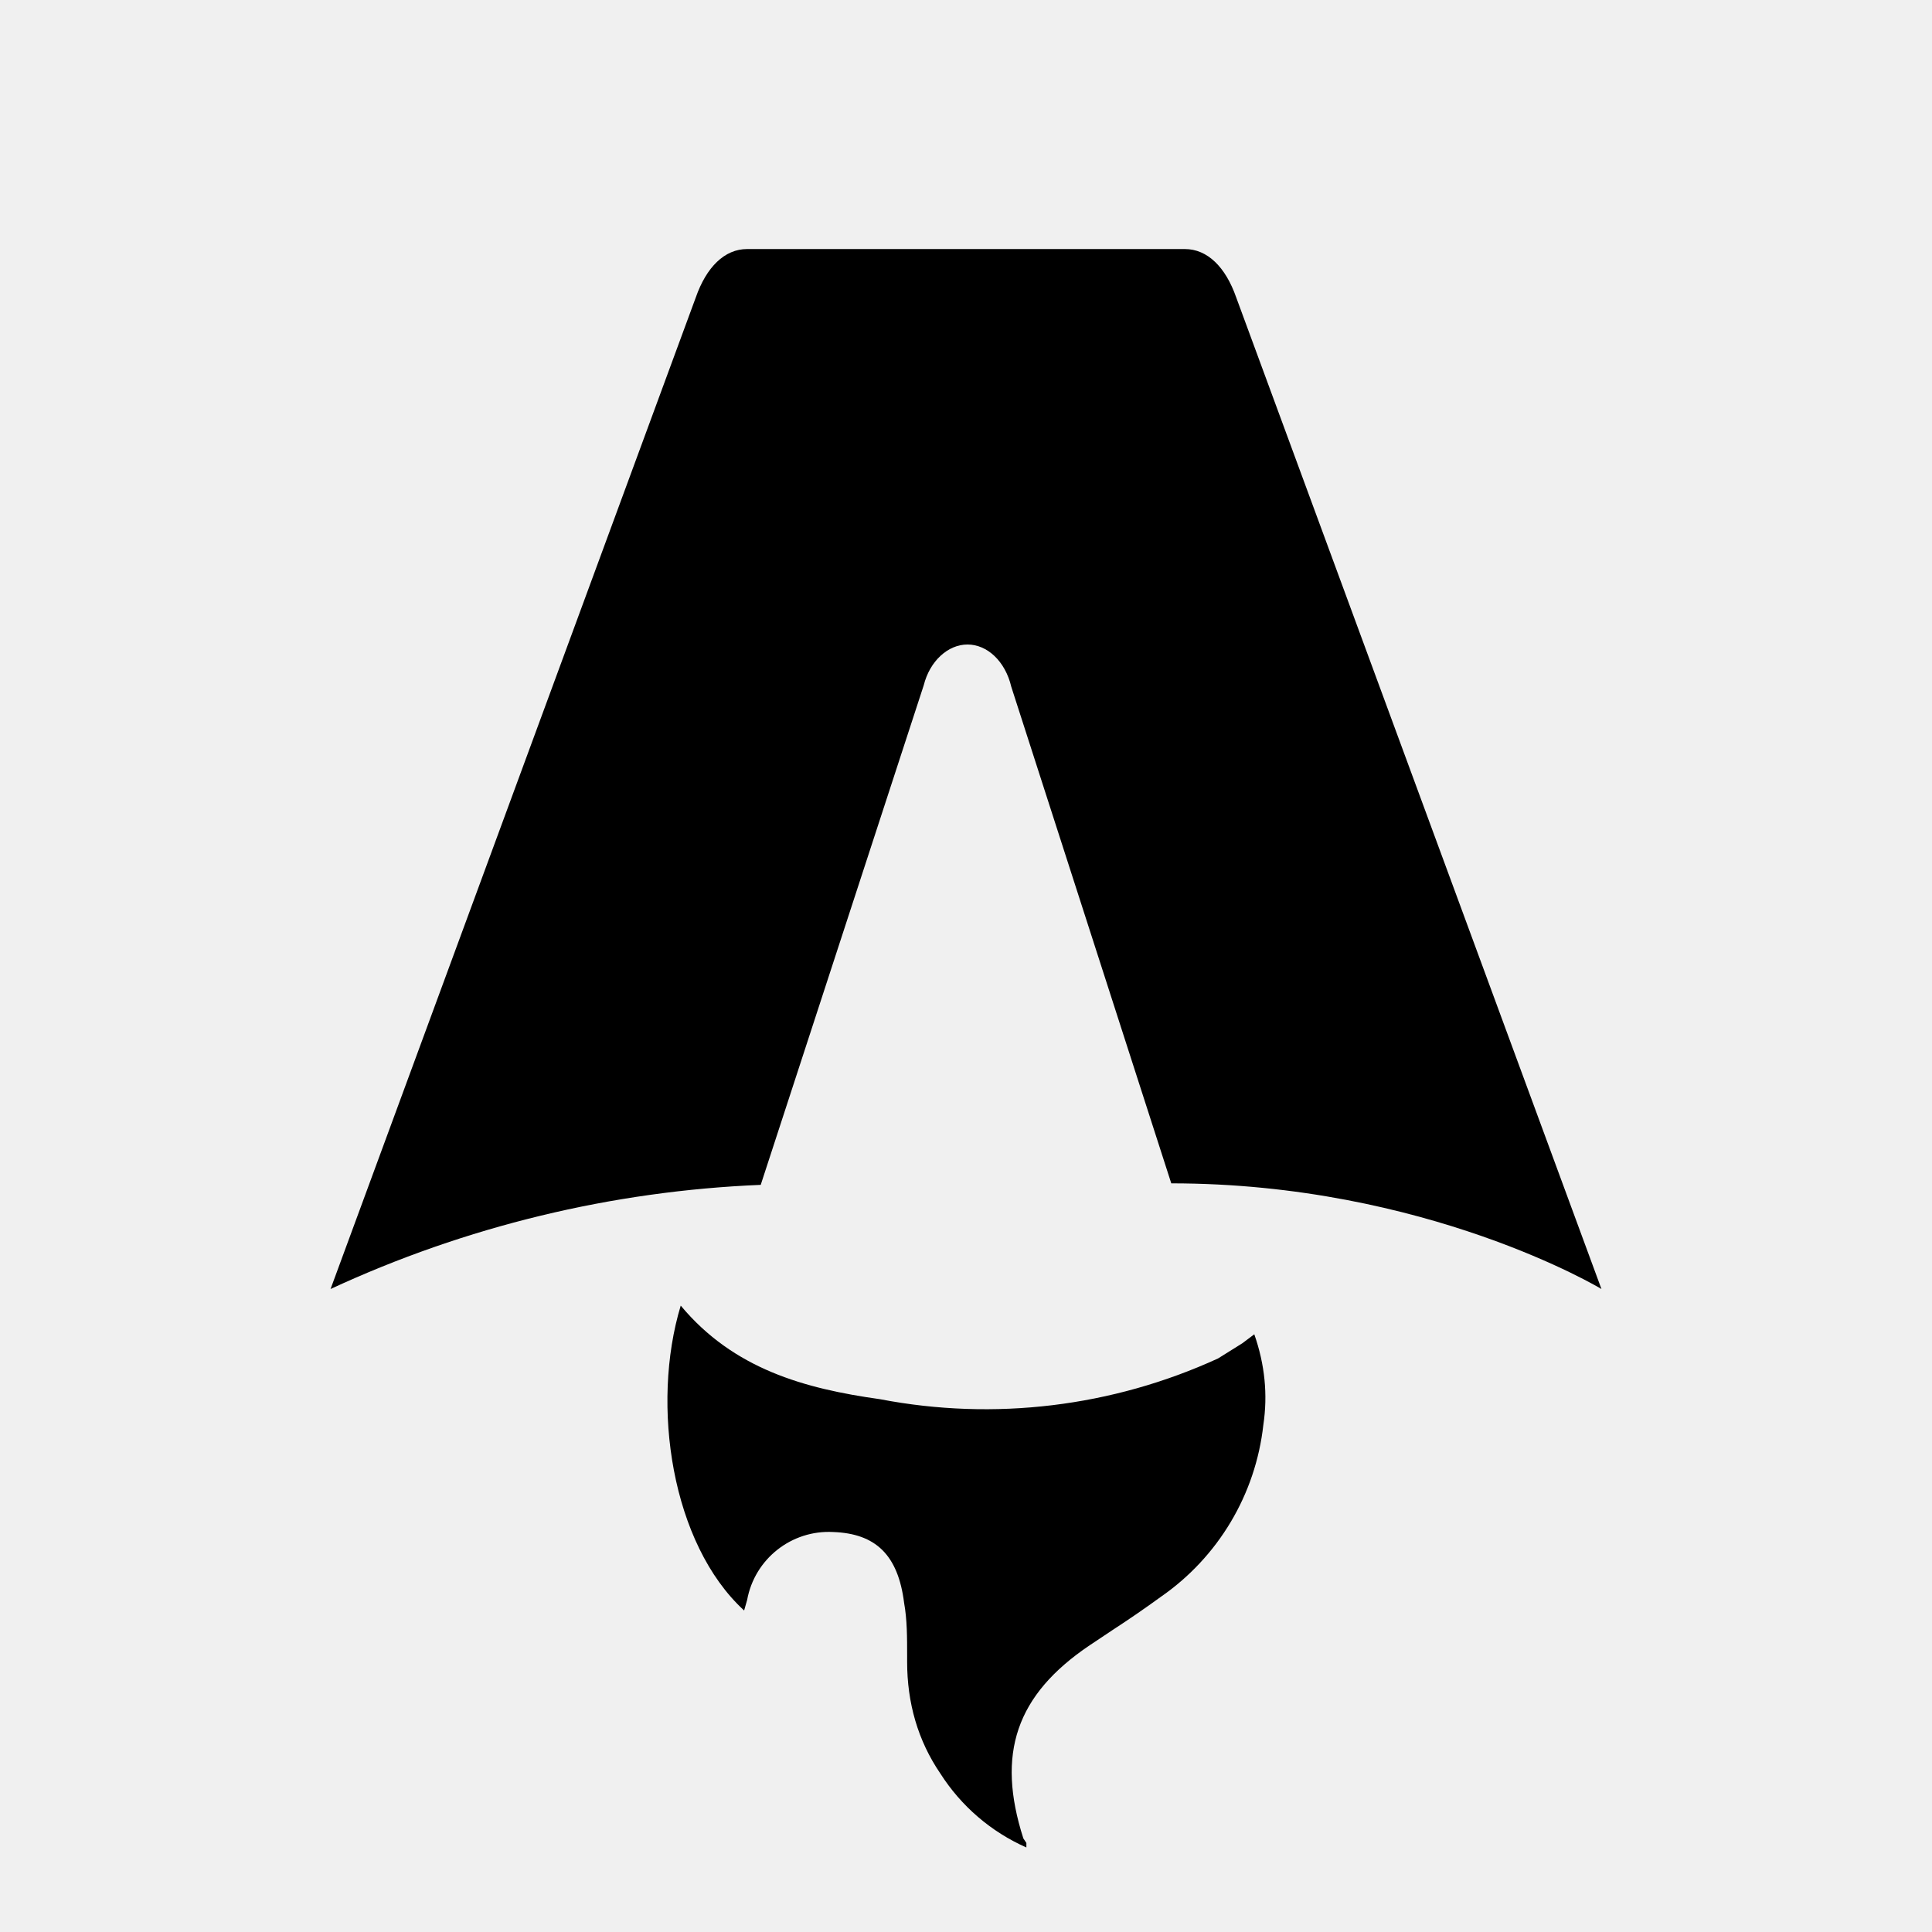
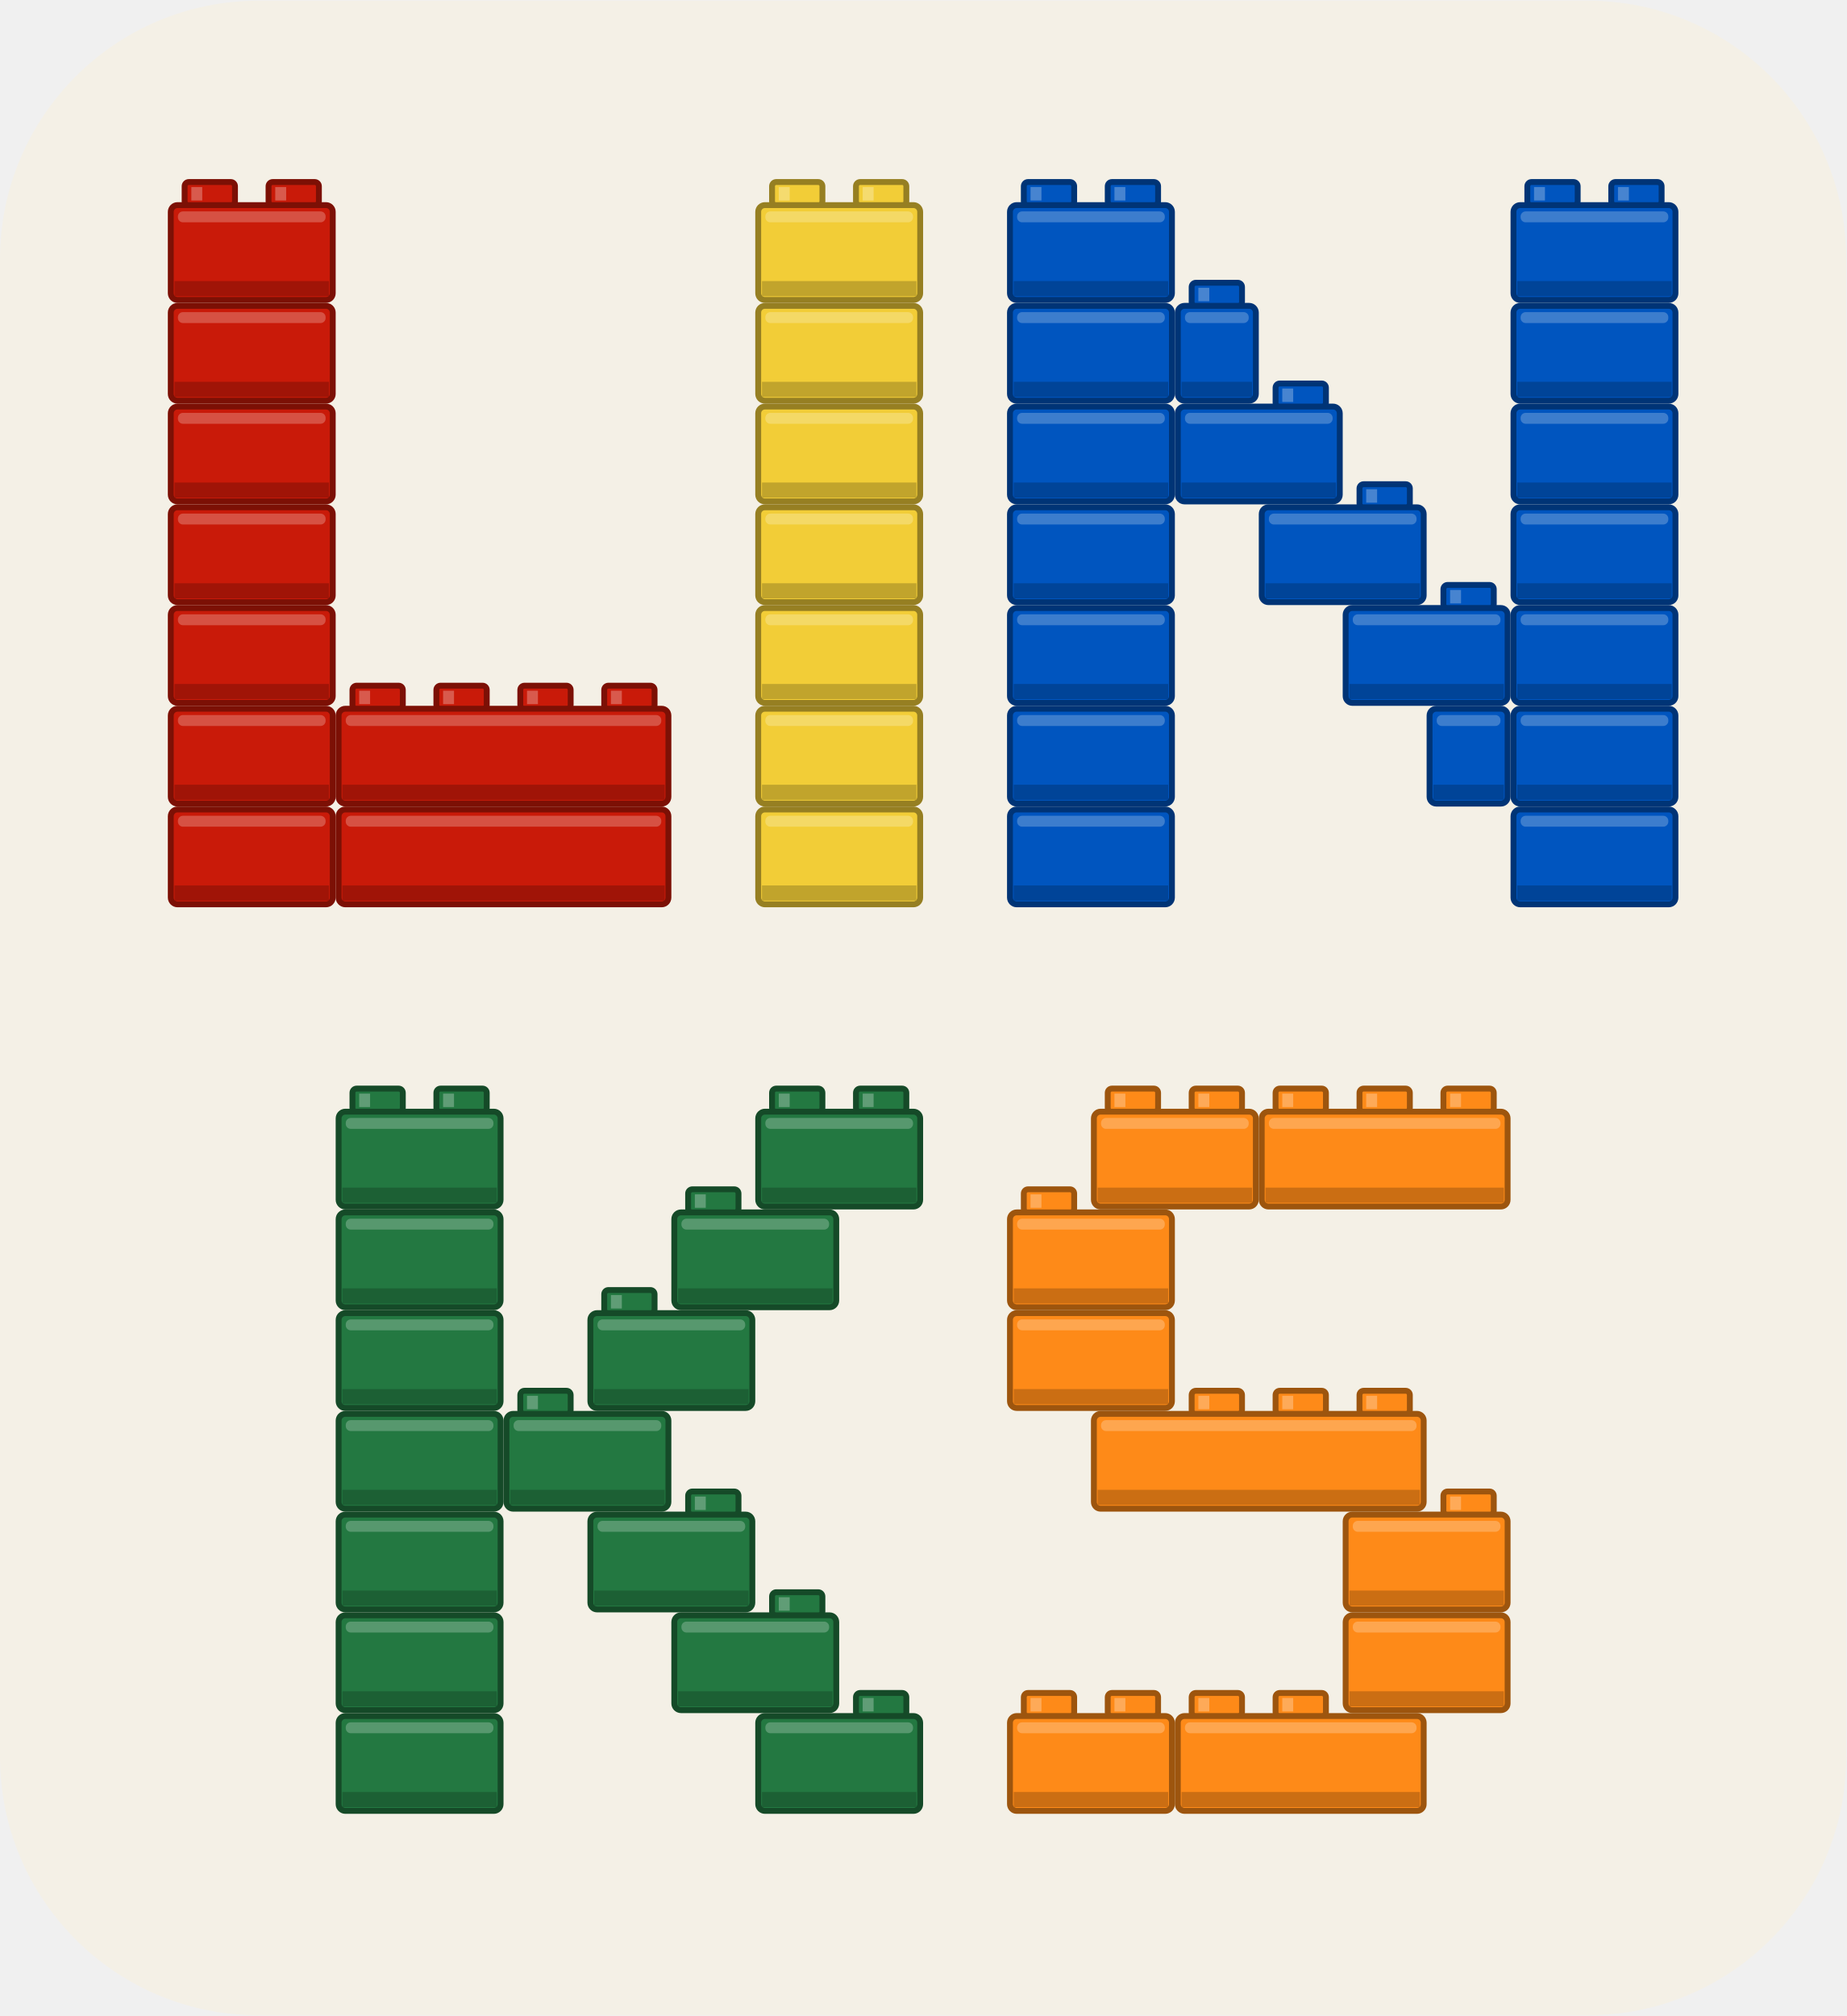
- <svg xmlns="http://www.w3.org/2000/svg" fill="none" viewBox="0 0 128 128">
-   <path d="M50.4 78.5a75.1 75.1 0 0 0-28.5 6.9l24.2-65.7c.7-2 1.9-3.2 3.4-3.2h29c1.5 0 2.7 1.2 3.4 3.2l24.2 65.7s-11.6-7-28.5-7L67 45.5c-.4-1.7-1.6-2.8-2.9-2.8-1.3 0-2.5 1.1-2.9 2.7L50.4 78.5Zm-1.1 28.2Zm-4.2-20.2c-2 6.6-.6 15.8 4.2 20.2a17.5 17.5 0 0 1 .2-.7 5.5 5.5 0 0 1 5.7-4.5c2.8.1 4.3 1.5 4.7 4.7.2 1.1.2 2.3.2 3.5v.4c0 2.7.7 5.2 2.2 7.4a13 13 0 0 0 5.7 4.9v-.3l-.2-.3c-1.8-5.6-.5-9.5 4.4-12.8l1.5-1a73 73 0 0 0 3.2-2.2 16 16 0 0 0 6.8-11.4c.3-2 .1-4-.6-6l-.8.6-1.6 1a37 37 0 0 1-22.4 2.7c-5-.7-9.7-2-13.2-6.2Z" />
-   <style>
-         path { fill: #000; }
-         @media (prefers-color-scheme: dark) {
-             path { fill: #FFF; }
-         }
-     </style>
+ <svg xmlns="http://www.w3.org/2000/svg" viewBox="0 0 220 240" width="469" height="512">
+   <rect width="220" height="240" rx="30.8" fill="#F4F0E6" />
+   <rect x="22.00" y="21.60" width="6.0" height="2.8" rx="0.5" fill="#C91A09" stroke="#7C1005" stroke-width="0.7" />
+   <rect x="22.80" y="22.20" width="1.3" height="1.60" fill="#D85A4D" />
+   <rect x="32.00" y="21.60" width="6.0" height="2.8" rx="0.5" fill="#C91A09" stroke="#7C1005" stroke-width="0.7" />
+   <rect x="32.80" y="22.20" width="1.3" height="1.60" fill="#D85A4D" />
+   <rect x="20.35" y="24.35" width="19.30" height="11.30" rx="0.8" fill="#C91A09" stroke="#7C1005" stroke-width="0.7" />
+   <rect x="21.20" y="25.10" width="17.60" height="1.3" rx="0.6" fill="#D85A4D" opacity="0.85" />
+   <rect x="20.80" y="33.40" width="18.40" height="1.8" fill="#A01407" />
+   <rect x="92.00" y="21.60" width="6.0" height="2.8" rx="0.5" fill="#F2CD37" stroke="#967F22" stroke-width="0.7" />
+   <rect x="92.80" y="22.20" width="1.3" height="1.60" fill="#F5DB6F" />
+   <rect x="102.00" y="21.60" width="6.0" height="2.8" rx="0.5" fill="#F2CD37" stroke="#967F22" stroke-width="0.7" />
+   <rect x="102.80" y="22.20" width="1.3" height="1.60" fill="#F5DB6F" />
+   <rect x="90.35" y="24.35" width="19.30" height="11.30" rx="0.8" fill="#F2CD37" stroke="#967F22" stroke-width="0.7" />
+   <rect x="91.20" y="25.10" width="17.60" height="1.3" rx="0.6" fill="#F5DB6F" opacity="0.85" />
+   <rect x="90.80" y="33.40" width="18.40" height="1.8" fill="#C1A42C" />
+   <rect x="122.00" y="21.60" width="6.0" height="2.8" rx="0.5" fill="#0055BF" stroke="#003476" stroke-width="0.7" />
+   <rect x="122.80" y="22.20" width="1.3" height="1.60" fill="#4784D0" />
+   <rect x="132.00" y="21.60" width="6.0" height="2.8" rx="0.5" fill="#0055BF" stroke="#003476" stroke-width="0.7" />
+   <rect x="132.80" y="22.20" width="1.3" height="1.60" fill="#4784D0" />
+   <rect x="120.35" y="24.35" width="19.30" height="11.30" rx="0.8" fill="#0055BF" stroke="#003476" stroke-width="0.7" />
+   <rect x="121.20" y="25.10" width="17.60" height="1.3" rx="0.6" fill="#4784D0" opacity="0.85" />
+   <rect x="120.80" y="33.40" width="18.40" height="1.8" fill="#004498" />
+   <rect x="182.00" y="21.60" width="6.0" height="2.8" rx="0.5" fill="#0055BF" stroke="#003476" stroke-width="0.7" />
+   <rect x="182.80" y="22.20" width="1.3" height="1.60" fill="#4784D0" />
+   <rect x="192.00" y="21.60" width="6.0" height="2.8" rx="0.5" fill="#0055BF" stroke="#003476" stroke-width="0.7" />
+   <rect x="192.80" y="22.20" width="1.3" height="1.60" fill="#4784D0" />
+   <rect x="180.35" y="24.35" width="19.30" height="11.30" rx="0.8" fill="#0055BF" stroke="#003476" stroke-width="0.7" />
+   <rect x="181.20" y="25.10" width="17.60" height="1.3" rx="0.6" fill="#4784D0" opacity="0.85" />
+   <rect x="180.80" y="33.40" width="18.40" height="1.8" fill="#004498" />
+   <rect x="20.35" y="36.35" width="19.30" height="11.30" rx="0.8" fill="#C91A09" stroke="#7C1005" stroke-width="0.7" />
+   <rect x="21.20" y="37.10" width="17.60" height="1.3" rx="0.6" fill="#D85A4D" opacity="0.85" />
+   <rect x="20.80" y="45.40" width="18.40" height="1.8" fill="#A01407" />
+   <rect x="90.35" y="36.35" width="19.30" height="11.30" rx="0.8" fill="#F2CD37" stroke="#967F22" stroke-width="0.7" />
+   <rect x="91.20" y="37.10" width="17.60" height="1.3" rx="0.6" fill="#F5DB6F" opacity="0.85" />
+   <rect x="90.80" y="45.40" width="18.40" height="1.8" fill="#C1A42C" />
+   <rect x="120.35" y="36.35" width="19.30" height="11.30" rx="0.8" fill="#0055BF" stroke="#003476" stroke-width="0.7" />
+   <rect x="121.20" y="37.10" width="17.60" height="1.3" rx="0.6" fill="#4784D0" opacity="0.85" />
+   <rect x="120.80" y="45.40" width="18.40" height="1.8" fill="#004498" />
+   <rect x="142.00" y="33.60" width="6.0" height="2.8" rx="0.5" fill="#0055BF" stroke="#003476" stroke-width="0.7" />
+   <rect x="142.80" y="34.20" width="1.3" height="1.60" fill="#4784D0" />
+   <rect x="140.35" y="36.35" width="9.30" height="11.30" rx="0.8" fill="#0055BF" stroke="#003476" stroke-width="0.7" />
+   <rect x="141.20" y="37.10" width="7.60" height="1.3" rx="0.6" fill="#4784D0" opacity="0.85" />
+   <rect x="140.80" y="45.40" width="8.40" height="1.8" fill="#004498" />
+   <rect x="180.35" y="36.35" width="19.30" height="11.30" rx="0.8" fill="#0055BF" stroke="#003476" stroke-width="0.7" />
+   <rect x="181.20" y="37.10" width="17.60" height="1.3" rx="0.6" fill="#4784D0" opacity="0.85" />
+   <rect x="180.80" y="45.40" width="18.40" height="1.8" fill="#004498" />
+   <rect x="20.35" y="48.35" width="19.30" height="11.30" rx="0.8" fill="#C91A09" stroke="#7C1005" stroke-width="0.7" />
+   <rect x="21.20" y="49.10" width="17.60" height="1.3" rx="0.6" fill="#D85A4D" opacity="0.85" />
+   <rect x="20.80" y="57.40" width="18.40" height="1.8" fill="#A01407" />
+   <rect x="90.35" y="48.35" width="19.30" height="11.30" rx="0.8" fill="#F2CD37" stroke="#967F22" stroke-width="0.7" />
+   <rect x="91.20" y="49.10" width="17.60" height="1.3" rx="0.6" fill="#F5DB6F" opacity="0.85" />
+   <rect x="90.80" y="57.40" width="18.40" height="1.8" fill="#C1A42C" />
+   <rect x="120.35" y="48.35" width="19.30" height="11.30" rx="0.8" fill="#0055BF" stroke="#003476" stroke-width="0.7" />
+   <rect x="121.20" y="49.10" width="17.60" height="1.3" rx="0.6" fill="#4784D0" opacity="0.85" />
+   <rect x="120.80" y="57.40" width="18.40" height="1.8" fill="#004498" />
+   <rect x="152.00" y="45.60" width="6.0" height="2.8" rx="0.5" fill="#0055BF" stroke="#003476" stroke-width="0.7" />
+   <rect x="152.80" y="46.20" width="1.3" height="1.60" fill="#4784D0" />
+   <rect x="140.35" y="48.35" width="19.30" height="11.30" rx="0.8" fill="#0055BF" stroke="#003476" stroke-width="0.7" />
+   <rect x="141.20" y="49.10" width="17.60" height="1.3" rx="0.6" fill="#4784D0" opacity="0.85" />
+   <rect x="140.80" y="57.40" width="18.40" height="1.8" fill="#004498" />
+   <rect x="180.35" y="48.35" width="19.30" height="11.30" rx="0.8" fill="#0055BF" stroke="#003476" stroke-width="0.7" />
+   <rect x="181.20" y="49.10" width="17.60" height="1.3" rx="0.6" fill="#4784D0" opacity="0.85" />
+   <rect x="180.80" y="57.40" width="18.40" height="1.8" fill="#004498" />
+   <rect x="20.35" y="60.35" width="19.30" height="11.30" rx="0.8" fill="#C91A09" stroke="#7C1005" stroke-width="0.7" />
+   <rect x="21.20" y="61.10" width="17.60" height="1.3" rx="0.6" fill="#D85A4D" opacity="0.85" />
+   <rect x="20.80" y="69.40" width="18.40" height="1.8" fill="#A01407" />
+   <rect x="90.35" y="60.35" width="19.30" height="11.30" rx="0.8" fill="#F2CD37" stroke="#967F22" stroke-width="0.7" />
+   <rect x="91.20" y="61.10" width="17.60" height="1.3" rx="0.6" fill="#F5DB6F" opacity="0.85" />
+   <rect x="90.80" y="69.40" width="18.40" height="1.8" fill="#C1A42C" />
+   <rect x="120.35" y="60.35" width="19.30" height="11.30" rx="0.8" fill="#0055BF" stroke="#003476" stroke-width="0.7" />
+   <rect x="121.20" y="61.10" width="17.60" height="1.3" rx="0.6" fill="#4784D0" opacity="0.85" />
+   <rect x="120.80" y="69.40" width="18.40" height="1.8" fill="#004498" />
+   <rect x="162.00" y="57.60" width="6.0" height="2.8" rx="0.5" fill="#0055BF" stroke="#003476" stroke-width="0.7" />
+   <rect x="162.80" y="58.20" width="1.3" height="1.60" fill="#4784D0" />
+   <rect x="150.35" y="60.35" width="19.30" height="11.30" rx="0.8" fill="#0055BF" stroke="#003476" stroke-width="0.7" />
+   <rect x="151.20" y="61.10" width="17.60" height="1.3" rx="0.6" fill="#4784D0" opacity="0.85" />
+   <rect x="150.80" y="69.40" width="18.40" height="1.8" fill="#004498" />
+   <rect x="180.35" y="60.35" width="19.30" height="11.30" rx="0.8" fill="#0055BF" stroke="#003476" stroke-width="0.7" />
+   <rect x="181.20" y="61.10" width="17.60" height="1.3" rx="0.6" fill="#4784D0" opacity="0.85" />
+   <rect x="180.80" y="69.40" width="18.40" height="1.8" fill="#004498" />
+   <rect x="20.35" y="72.35" width="19.30" height="11.30" rx="0.8" fill="#C91A09" stroke="#7C1005" stroke-width="0.7" />
+   <rect x="21.20" y="73.10" width="17.60" height="1.3" rx="0.6" fill="#D85A4D" opacity="0.85" />
+   <rect x="20.80" y="81.40" width="18.40" height="1.8" fill="#A01407" />
+   <rect x="90.35" y="72.35" width="19.30" height="11.30" rx="0.8" fill="#F2CD37" stroke="#967F22" stroke-width="0.7" />
+   <rect x="91.20" y="73.10" width="17.60" height="1.3" rx="0.6" fill="#F5DB6F" opacity="0.85" />
+   <rect x="90.80" y="81.40" width="18.40" height="1.8" fill="#C1A42C" />
+   <rect x="120.35" y="72.35" width="19.30" height="11.30" rx="0.8" fill="#0055BF" stroke="#003476" stroke-width="0.7" />
+   <rect x="121.20" y="73.10" width="17.60" height="1.3" rx="0.6" fill="#4784D0" opacity="0.85" />
+   <rect x="120.80" y="81.40" width="18.40" height="1.8" fill="#004498" />
+   <rect x="172.00" y="69.60" width="6.0" height="2.8" rx="0.5" fill="#0055BF" stroke="#003476" stroke-width="0.7" />
+   <rect x="172.80" y="70.20" width="1.3" height="1.60" fill="#4784D0" />
+   <rect x="160.35" y="72.35" width="19.30" height="11.30" rx="0.8" fill="#0055BF" stroke="#003476" stroke-width="0.7" />
+   <rect x="161.20" y="73.10" width="17.60" height="1.3" rx="0.6" fill="#4784D0" opacity="0.85" />
+   <rect x="160.80" y="81.40" width="18.40" height="1.8" fill="#004498" />
+   <rect x="180.35" y="72.35" width="19.30" height="11.30" rx="0.8" fill="#0055BF" stroke="#003476" stroke-width="0.7" />
+   <rect x="181.20" y="73.10" width="17.60" height="1.3" rx="0.6" fill="#4784D0" opacity="0.85" />
+   <rect x="180.80" y="81.40" width="18.40" height="1.8" fill="#004498" />
+   <rect x="20.35" y="84.35" width="19.30" height="11.30" rx="0.8" fill="#C91A09" stroke="#7C1005" stroke-width="0.7" />
+   <rect x="21.20" y="85.10" width="17.60" height="1.3" rx="0.6" fill="#D85A4D" opacity="0.85" />
+   <rect x="20.80" y="93.40" width="18.40" height="1.8" fill="#A01407" />
+   <rect x="42.00" y="81.60" width="6.0" height="2.8" rx="0.5" fill="#C91A09" stroke="#7C1005" stroke-width="0.7" />
+   <rect x="42.80" y="82.20" width="1.3" height="1.60" fill="#D85A4D" />
+   <rect x="52.00" y="81.60" width="6.0" height="2.8" rx="0.5" fill="#C91A09" stroke="#7C1005" stroke-width="0.7" />
+   <rect x="52.80" y="82.20" width="1.3" height="1.60" fill="#D85A4D" />
+   <rect x="62.00" y="81.60" width="6.0" height="2.8" rx="0.5" fill="#C91A09" stroke="#7C1005" stroke-width="0.7" />
+   <rect x="62.80" y="82.20" width="1.3" height="1.60" fill="#D85A4D" />
+   <rect x="72.00" y="81.60" width="6.0" height="2.8" rx="0.5" fill="#C91A09" stroke="#7C1005" stroke-width="0.7" />
+   <rect x="72.80" y="82.20" width="1.3" height="1.60" fill="#D85A4D" />
+   <rect x="40.35" y="84.35" width="39.30" height="11.30" rx="0.8" fill="#C91A09" stroke="#7C1005" stroke-width="0.7" />
+   <rect x="41.20" y="85.10" width="37.60" height="1.3" rx="0.6" fill="#D85A4D" opacity="0.85" />
+   <rect x="40.80" y="93.40" width="38.40" height="1.8" fill="#A01407" />
+   <rect x="90.35" y="84.35" width="19.30" height="11.30" rx="0.8" fill="#F2CD37" stroke="#967F22" stroke-width="0.7" />
+   <rect x="91.20" y="85.10" width="17.60" height="1.3" rx="0.6" fill="#F5DB6F" opacity="0.85" />
+   <rect x="90.80" y="93.40" width="18.40" height="1.8" fill="#C1A42C" />
+   <rect x="120.35" y="84.35" width="19.30" height="11.30" rx="0.8" fill="#0055BF" stroke="#003476" stroke-width="0.7" />
+   <rect x="121.20" y="85.10" width="17.60" height="1.3" rx="0.6" fill="#4784D0" opacity="0.85" />
+   <rect x="120.80" y="93.40" width="18.40" height="1.8" fill="#004498" />
+   <rect x="170.35" y="84.35" width="9.30" height="11.30" rx="0.8" fill="#0055BF" stroke="#003476" stroke-width="0.7" />
+   <rect x="171.20" y="85.10" width="7.60" height="1.3" rx="0.6" fill="#4784D0" opacity="0.85" />
+   <rect x="170.80" y="93.40" width="8.40" height="1.8" fill="#004498" />
+   <rect x="180.35" y="84.35" width="19.30" height="11.30" rx="0.8" fill="#0055BF" stroke="#003476" stroke-width="0.7" />
+   <rect x="181.20" y="85.10" width="17.60" height="1.3" rx="0.6" fill="#4784D0" opacity="0.85" />
+   <rect x="180.80" y="93.40" width="18.40" height="1.8" fill="#004498" />
+   <rect x="20.35" y="96.35" width="19.30" height="11.30" rx="0.8" fill="#C91A09" stroke="#7C1005" stroke-width="0.7" />
+   <rect x="21.20" y="97.10" width="17.60" height="1.3" rx="0.6" fill="#D85A4D" opacity="0.85" />
+   <rect x="20.80" y="105.40" width="18.40" height="1.8" fill="#A01407" />
+   <rect x="40.35" y="96.35" width="39.30" height="11.30" rx="0.8" fill="#C91A09" stroke="#7C1005" stroke-width="0.7" />
+   <rect x="41.20" y="97.10" width="37.60" height="1.3" rx="0.6" fill="#D85A4D" opacity="0.85" />
+   <rect x="40.80" y="105.40" width="38.40" height="1.8" fill="#A01407" />
+   <rect x="90.35" y="96.35" width="19.30" height="11.30" rx="0.8" fill="#F2CD37" stroke="#967F22" stroke-width="0.7" />
+   <rect x="91.20" y="97.10" width="17.60" height="1.3" rx="0.6" fill="#F5DB6F" opacity="0.85" />
+   <rect x="90.80" y="105.40" width="18.40" height="1.8" fill="#C1A42C" />
+   <rect x="120.35" y="96.35" width="19.30" height="11.30" rx="0.8" fill="#0055BF" stroke="#003476" stroke-width="0.7" />
+   <rect x="121.20" y="97.10" width="17.60" height="1.3" rx="0.6" fill="#4784D0" opacity="0.85" />
+   <rect x="120.80" y="105.40" width="18.40" height="1.8" fill="#004498" />
+   <rect x="180.35" y="96.35" width="19.30" height="11.30" rx="0.8" fill="#0055BF" stroke="#003476" stroke-width="0.7" />
+   <rect x="181.20" y="97.10" width="17.60" height="1.3" rx="0.6" fill="#4784D0" opacity="0.85" />
+   <rect x="180.80" y="105.40" width="18.40" height="1.8" fill="#004498" />
+   <rect x="42.00" y="129.60" width="6.0" height="2.8" rx="0.5" fill="#237841" stroke="#154A28" stroke-width="0.7" />
+   <rect x="42.80" y="130.20" width="1.3" height="1.60" fill="#609D76" />
+   <rect x="52.00" y="129.60" width="6.0" height="2.8" rx="0.5" fill="#237841" stroke="#154A28" stroke-width="0.7" />
+   <rect x="52.80" y="130.20" width="1.3" height="1.60" fill="#609D76" />
+   <rect x="40.35" y="132.35" width="19.30" height="11.30" rx="0.8" fill="#237841" stroke="#154A28" stroke-width="0.7" />
+   <rect x="41.20" y="133.10" width="17.60" height="1.3" rx="0.6" fill="#609D76" opacity="0.85" />
+   <rect x="40.80" y="141.40" width="18.40" height="1.8" fill="#1C6034" />
+   <rect x="92.00" y="129.60" width="6.0" height="2.8" rx="0.5" fill="#237841" stroke="#154A28" stroke-width="0.7" />
+   <rect x="92.80" y="130.20" width="1.3" height="1.60" fill="#609D76" />
+   <rect x="102.00" y="129.60" width="6.0" height="2.8" rx="0.5" fill="#237841" stroke="#154A28" stroke-width="0.7" />
+   <rect x="102.80" y="130.20" width="1.3" height="1.60" fill="#609D76" />
+   <rect x="90.35" y="132.35" width="19.30" height="11.30" rx="0.8" fill="#237841" stroke="#154A28" stroke-width="0.7" />
+   <rect x="91.20" y="133.10" width="17.60" height="1.3" rx="0.6" fill="#609D76" opacity="0.85" />
+   <rect x="90.80" y="141.40" width="18.40" height="1.8" fill="#1C6034" />
+   <rect x="132.00" y="129.60" width="6.0" height="2.8" rx="0.5" fill="#FE8A18" stroke="#9D550E" stroke-width="0.7" />
+   <rect x="132.80" y="130.20" width="1.3" height="1.60" fill="#FEAA58" />
+   <rect x="142.00" y="129.60" width="6.0" height="2.8" rx="0.5" fill="#FE8A18" stroke="#9D550E" stroke-width="0.7" />
+   <rect x="142.80" y="130.20" width="1.3" height="1.60" fill="#FEAA58" />
+   <rect x="130.35" y="132.35" width="19.30" height="11.30" rx="0.8" fill="#FE8A18" stroke="#9D550E" stroke-width="0.7" />
+   <rect x="131.20" y="133.10" width="17.60" height="1.3" rx="0.6" fill="#FEAA58" opacity="0.85" />
+   <rect x="130.80" y="141.40" width="18.40" height="1.8" fill="#CB6E13" />
+   <rect x="152.00" y="129.60" width="6.0" height="2.8" rx="0.5" fill="#FE8A18" stroke="#9D550E" stroke-width="0.7" />
+   <rect x="152.80" y="130.20" width="1.3" height="1.60" fill="#FEAA58" />
+   <rect x="162.00" y="129.60" width="6.0" height="2.8" rx="0.5" fill="#FE8A18" stroke="#9D550E" stroke-width="0.7" />
+   <rect x="162.80" y="130.20" width="1.3" height="1.60" fill="#FEAA58" />
+   <rect x="172.00" y="129.60" width="6.0" height="2.8" rx="0.5" fill="#FE8A18" stroke="#9D550E" stroke-width="0.7" />
+   <rect x="172.80" y="130.20" width="1.3" height="1.60" fill="#FEAA58" />
+   <rect x="150.35" y="132.35" width="29.30" height="11.30" rx="0.8" fill="#FE8A18" stroke="#9D550E" stroke-width="0.7" />
+   <rect x="151.20" y="133.10" width="27.60" height="1.3" rx="0.6" fill="#FEAA58" opacity="0.85" />
+   <rect x="150.80" y="141.40" width="28.40" height="1.8" fill="#CB6E13" />
+   <rect x="40.35" y="144.35" width="19.30" height="11.30" rx="0.8" fill="#237841" stroke="#154A28" stroke-width="0.7" />
+   <rect x="41.20" y="145.10" width="17.60" height="1.3" rx="0.6" fill="#609D76" opacity="0.85" />
+   <rect x="40.80" y="153.40" width="18.40" height="1.8" fill="#1C6034" />
+   <rect x="82.00" y="141.60" width="6.0" height="2.8" rx="0.5" fill="#237841" stroke="#154A28" stroke-width="0.7" />
+   <rect x="82.80" y="142.20" width="1.3" height="1.60" fill="#609D76" />
+   <rect x="80.35" y="144.35" width="19.30" height="11.30" rx="0.8" fill="#237841" stroke="#154A28" stroke-width="0.7" />
+   <rect x="81.20" y="145.10" width="17.60" height="1.3" rx="0.6" fill="#609D76" opacity="0.85" />
+   <rect x="80.80" y="153.40" width="18.40" height="1.8" fill="#1C6034" />
+   <rect x="122.00" y="141.60" width="6.0" height="2.8" rx="0.5" fill="#FE8A18" stroke="#9D550E" stroke-width="0.7" />
+   <rect x="122.80" y="142.20" width="1.3" height="1.60" fill="#FEAA58" />
+   <rect x="120.35" y="144.35" width="19.30" height="11.30" rx="0.8" fill="#FE8A18" stroke="#9D550E" stroke-width="0.7" />
+   <rect x="121.20" y="145.10" width="17.60" height="1.3" rx="0.6" fill="#FEAA58" opacity="0.85" />
+   <rect x="120.80" y="153.40" width="18.40" height="1.8" fill="#CB6E13" />
+   <rect x="40.35" y="156.35" width="19.30" height="11.30" rx="0.8" fill="#237841" stroke="#154A28" stroke-width="0.7" />
+   <rect x="41.20" y="157.10" width="17.60" height="1.3" rx="0.6" fill="#609D76" opacity="0.85" />
+   <rect x="40.80" y="165.40" width="18.40" height="1.8" fill="#1C6034" />
+   <rect x="72.00" y="153.60" width="6.0" height="2.8" rx="0.5" fill="#237841" stroke="#154A28" stroke-width="0.7" />
+   <rect x="72.80" y="154.20" width="1.3" height="1.60" fill="#609D76" />
+   <rect x="70.35" y="156.35" width="19.30" height="11.30" rx="0.8" fill="#237841" stroke="#154A28" stroke-width="0.7" />
+   <rect x="71.20" y="157.10" width="17.60" height="1.3" rx="0.6" fill="#609D76" opacity="0.85" />
+   <rect x="70.80" y="165.40" width="18.40" height="1.8" fill="#1C6034" />
+   <rect x="120.35" y="156.35" width="19.30" height="11.30" rx="0.8" fill="#FE8A18" stroke="#9D550E" stroke-width="0.7" />
+   <rect x="121.20" y="157.10" width="17.60" height="1.3" rx="0.6" fill="#FEAA58" opacity="0.85" />
+   <rect x="120.80" y="165.40" width="18.40" height="1.8" fill="#CB6E13" />
+   <rect x="40.35" y="168.35" width="19.30" height="11.30" rx="0.8" fill="#237841" stroke="#154A28" stroke-width="0.7" />
+   <rect x="41.20" y="169.10" width="17.60" height="1.3" rx="0.6" fill="#609D76" opacity="0.85" />
+   <rect x="40.80" y="177.40" width="18.40" height="1.8" fill="#1C6034" />
+   <rect x="62.00" y="165.60" width="6.0" height="2.8" rx="0.5" fill="#237841" stroke="#154A28" stroke-width="0.7" />
+   <rect x="62.80" y="166.20" width="1.3" height="1.60" fill="#609D76" />
+   <rect x="60.35" y="168.35" width="19.30" height="11.30" rx="0.8" fill="#237841" stroke="#154A28" stroke-width="0.7" />
+   <rect x="61.20" y="169.10" width="17.60" height="1.3" rx="0.6" fill="#609D76" opacity="0.85" />
+   <rect x="60.80" y="177.40" width="18.40" height="1.8" fill="#1C6034" />
+   <rect x="142.00" y="165.60" width="6.0" height="2.8" rx="0.5" fill="#FE8A18" stroke="#9D550E" stroke-width="0.7" />
+   <rect x="142.80" y="166.20" width="1.3" height="1.60" fill="#FEAA58" />
+   <rect x="152.00" y="165.60" width="6.0" height="2.8" rx="0.5" fill="#FE8A18" stroke="#9D550E" stroke-width="0.7" />
+   <rect x="152.80" y="166.20" width="1.3" height="1.60" fill="#FEAA58" />
+   <rect x="162.00" y="165.60" width="6.0" height="2.8" rx="0.5" fill="#FE8A18" stroke="#9D550E" stroke-width="0.7" />
+   <rect x="162.80" y="166.20" width="1.3" height="1.60" fill="#FEAA58" />
+   <rect x="130.35" y="168.35" width="39.30" height="11.30" rx="0.8" fill="#FE8A18" stroke="#9D550E" stroke-width="0.7" />
+   <rect x="131.20" y="169.10" width="37.60" height="1.3" rx="0.6" fill="#FEAA58" opacity="0.85" />
+   <rect x="130.80" y="177.40" width="38.40" height="1.8" fill="#CB6E13" />
+   <rect x="40.35" y="180.35" width="19.30" height="11.30" rx="0.8" fill="#237841" stroke="#154A28" stroke-width="0.7" />
+   <rect x="41.20" y="181.10" width="17.60" height="1.3" rx="0.6" fill="#609D76" opacity="0.85" />
+   <rect x="40.80" y="189.40" width="18.40" height="1.8" fill="#1C6034" />
+   <rect x="82.00" y="177.60" width="6.0" height="2.8" rx="0.5" fill="#237841" stroke="#154A28" stroke-width="0.7" />
+   <rect x="82.80" y="178.20" width="1.3" height="1.60" fill="#609D76" />
+   <rect x="70.35" y="180.35" width="19.30" height="11.30" rx="0.8" fill="#237841" stroke="#154A28" stroke-width="0.7" />
+   <rect x="71.20" y="181.10" width="17.60" height="1.3" rx="0.6" fill="#609D76" opacity="0.85" />
+   <rect x="70.80" y="189.40" width="18.40" height="1.8" fill="#1C6034" />
+   <rect x="172.00" y="177.60" width="6.0" height="2.8" rx="0.5" fill="#FE8A18" stroke="#9D550E" stroke-width="0.7" />
+   <rect x="172.80" y="178.20" width="1.3" height="1.60" fill="#FEAA58" />
+   <rect x="160.35" y="180.35" width="19.30" height="11.30" rx="0.8" fill="#FE8A18" stroke="#9D550E" stroke-width="0.7" />
+   <rect x="161.20" y="181.10" width="17.60" height="1.3" rx="0.6" fill="#FEAA58" opacity="0.85" />
+   <rect x="160.80" y="189.40" width="18.40" height="1.8" fill="#CB6E13" />
+   <rect x="40.35" y="192.35" width="19.30" height="11.30" rx="0.8" fill="#237841" stroke="#154A28" stroke-width="0.7" />
+   <rect x="41.20" y="193.10" width="17.60" height="1.3" rx="0.6" fill="#609D76" opacity="0.85" />
+   <rect x="40.80" y="201.40" width="18.40" height="1.8" fill="#1C6034" />
+   <rect x="92.00" y="189.60" width="6.0" height="2.8" rx="0.5" fill="#237841" stroke="#154A28" stroke-width="0.7" />
+   <rect x="92.80" y="190.20" width="1.3" height="1.60" fill="#609D76" />
+   <rect x="80.35" y="192.35" width="19.30" height="11.30" rx="0.8" fill="#237841" stroke="#154A28" stroke-width="0.7" />
+   <rect x="81.20" y="193.10" width="17.60" height="1.3" rx="0.6" fill="#609D76" opacity="0.85" />
+   <rect x="80.80" y="201.40" width="18.40" height="1.8" fill="#1C6034" />
+   <rect x="160.35" y="192.35" width="19.30" height="11.30" rx="0.8" fill="#FE8A18" stroke="#9D550E" stroke-width="0.7" />
+   <rect x="161.20" y="193.10" width="17.60" height="1.3" rx="0.6" fill="#FEAA58" opacity="0.85" />
+   <rect x="160.80" y="201.40" width="18.40" height="1.8" fill="#CB6E13" />
+   <rect x="40.35" y="204.35" width="19.30" height="11.30" rx="0.8" fill="#237841" stroke="#154A28" stroke-width="0.7" />
+   <rect x="41.20" y="205.10" width="17.60" height="1.3" rx="0.6" fill="#609D76" opacity="0.85" />
+   <rect x="40.80" y="213.40" width="18.40" height="1.8" fill="#1C6034" />
+   <rect x="102.00" y="201.60" width="6.0" height="2.8" rx="0.5" fill="#237841" stroke="#154A28" stroke-width="0.7" />
+   <rect x="102.80" y="202.20" width="1.3" height="1.60" fill="#609D76" />
+   <rect x="90.35" y="204.35" width="19.30" height="11.30" rx="0.8" fill="#237841" stroke="#154A28" stroke-width="0.7" />
+   <rect x="91.20" y="205.10" width="17.60" height="1.3" rx="0.6" fill="#609D76" opacity="0.85" />
+   <rect x="90.80" y="213.40" width="18.40" height="1.8" fill="#1C6034" />
+   <rect x="122.00" y="201.60" width="6.0" height="2.8" rx="0.5" fill="#FE8A18" stroke="#9D550E" stroke-width="0.7" />
+   <rect x="122.80" y="202.20" width="1.3" height="1.60" fill="#FEAA58" />
+   <rect x="132.00" y="201.60" width="6.0" height="2.8" rx="0.5" fill="#FE8A18" stroke="#9D550E" stroke-width="0.7" />
+   <rect x="132.80" y="202.20" width="1.3" height="1.60" fill="#FEAA58" />
+   <rect x="120.35" y="204.35" width="19.30" height="11.30" rx="0.8" fill="#FE8A18" stroke="#9D550E" stroke-width="0.7" />
+   <rect x="121.20" y="205.10" width="17.60" height="1.3" rx="0.6" fill="#FEAA58" opacity="0.85" />
+   <rect x="120.80" y="213.40" width="18.40" height="1.8" fill="#CB6E13" />
+   <rect x="142.00" y="201.60" width="6.0" height="2.8" rx="0.5" fill="#FE8A18" stroke="#9D550E" stroke-width="0.7" />
+   <rect x="142.80" y="202.20" width="1.3" height="1.60" fill="#FEAA58" />
+   <rect x="152.00" y="201.60" width="6.0" height="2.8" rx="0.5" fill="#FE8A18" stroke="#9D550E" stroke-width="0.7" />
+   <rect x="152.80" y="202.20" width="1.3" height="1.60" fill="#FEAA58" />
+   <rect x="140.35" y="204.35" width="29.30" height="11.30" rx="0.8" fill="#FE8A18" stroke="#9D550E" stroke-width="0.7" />
+   <rect x="141.20" y="205.10" width="27.60" height="1.3" rx="0.6" fill="#FEAA58" opacity="0.85" />
+   <rect x="140.80" y="213.40" width="28.40" height="1.8" fill="#CB6E13" />
</svg>
